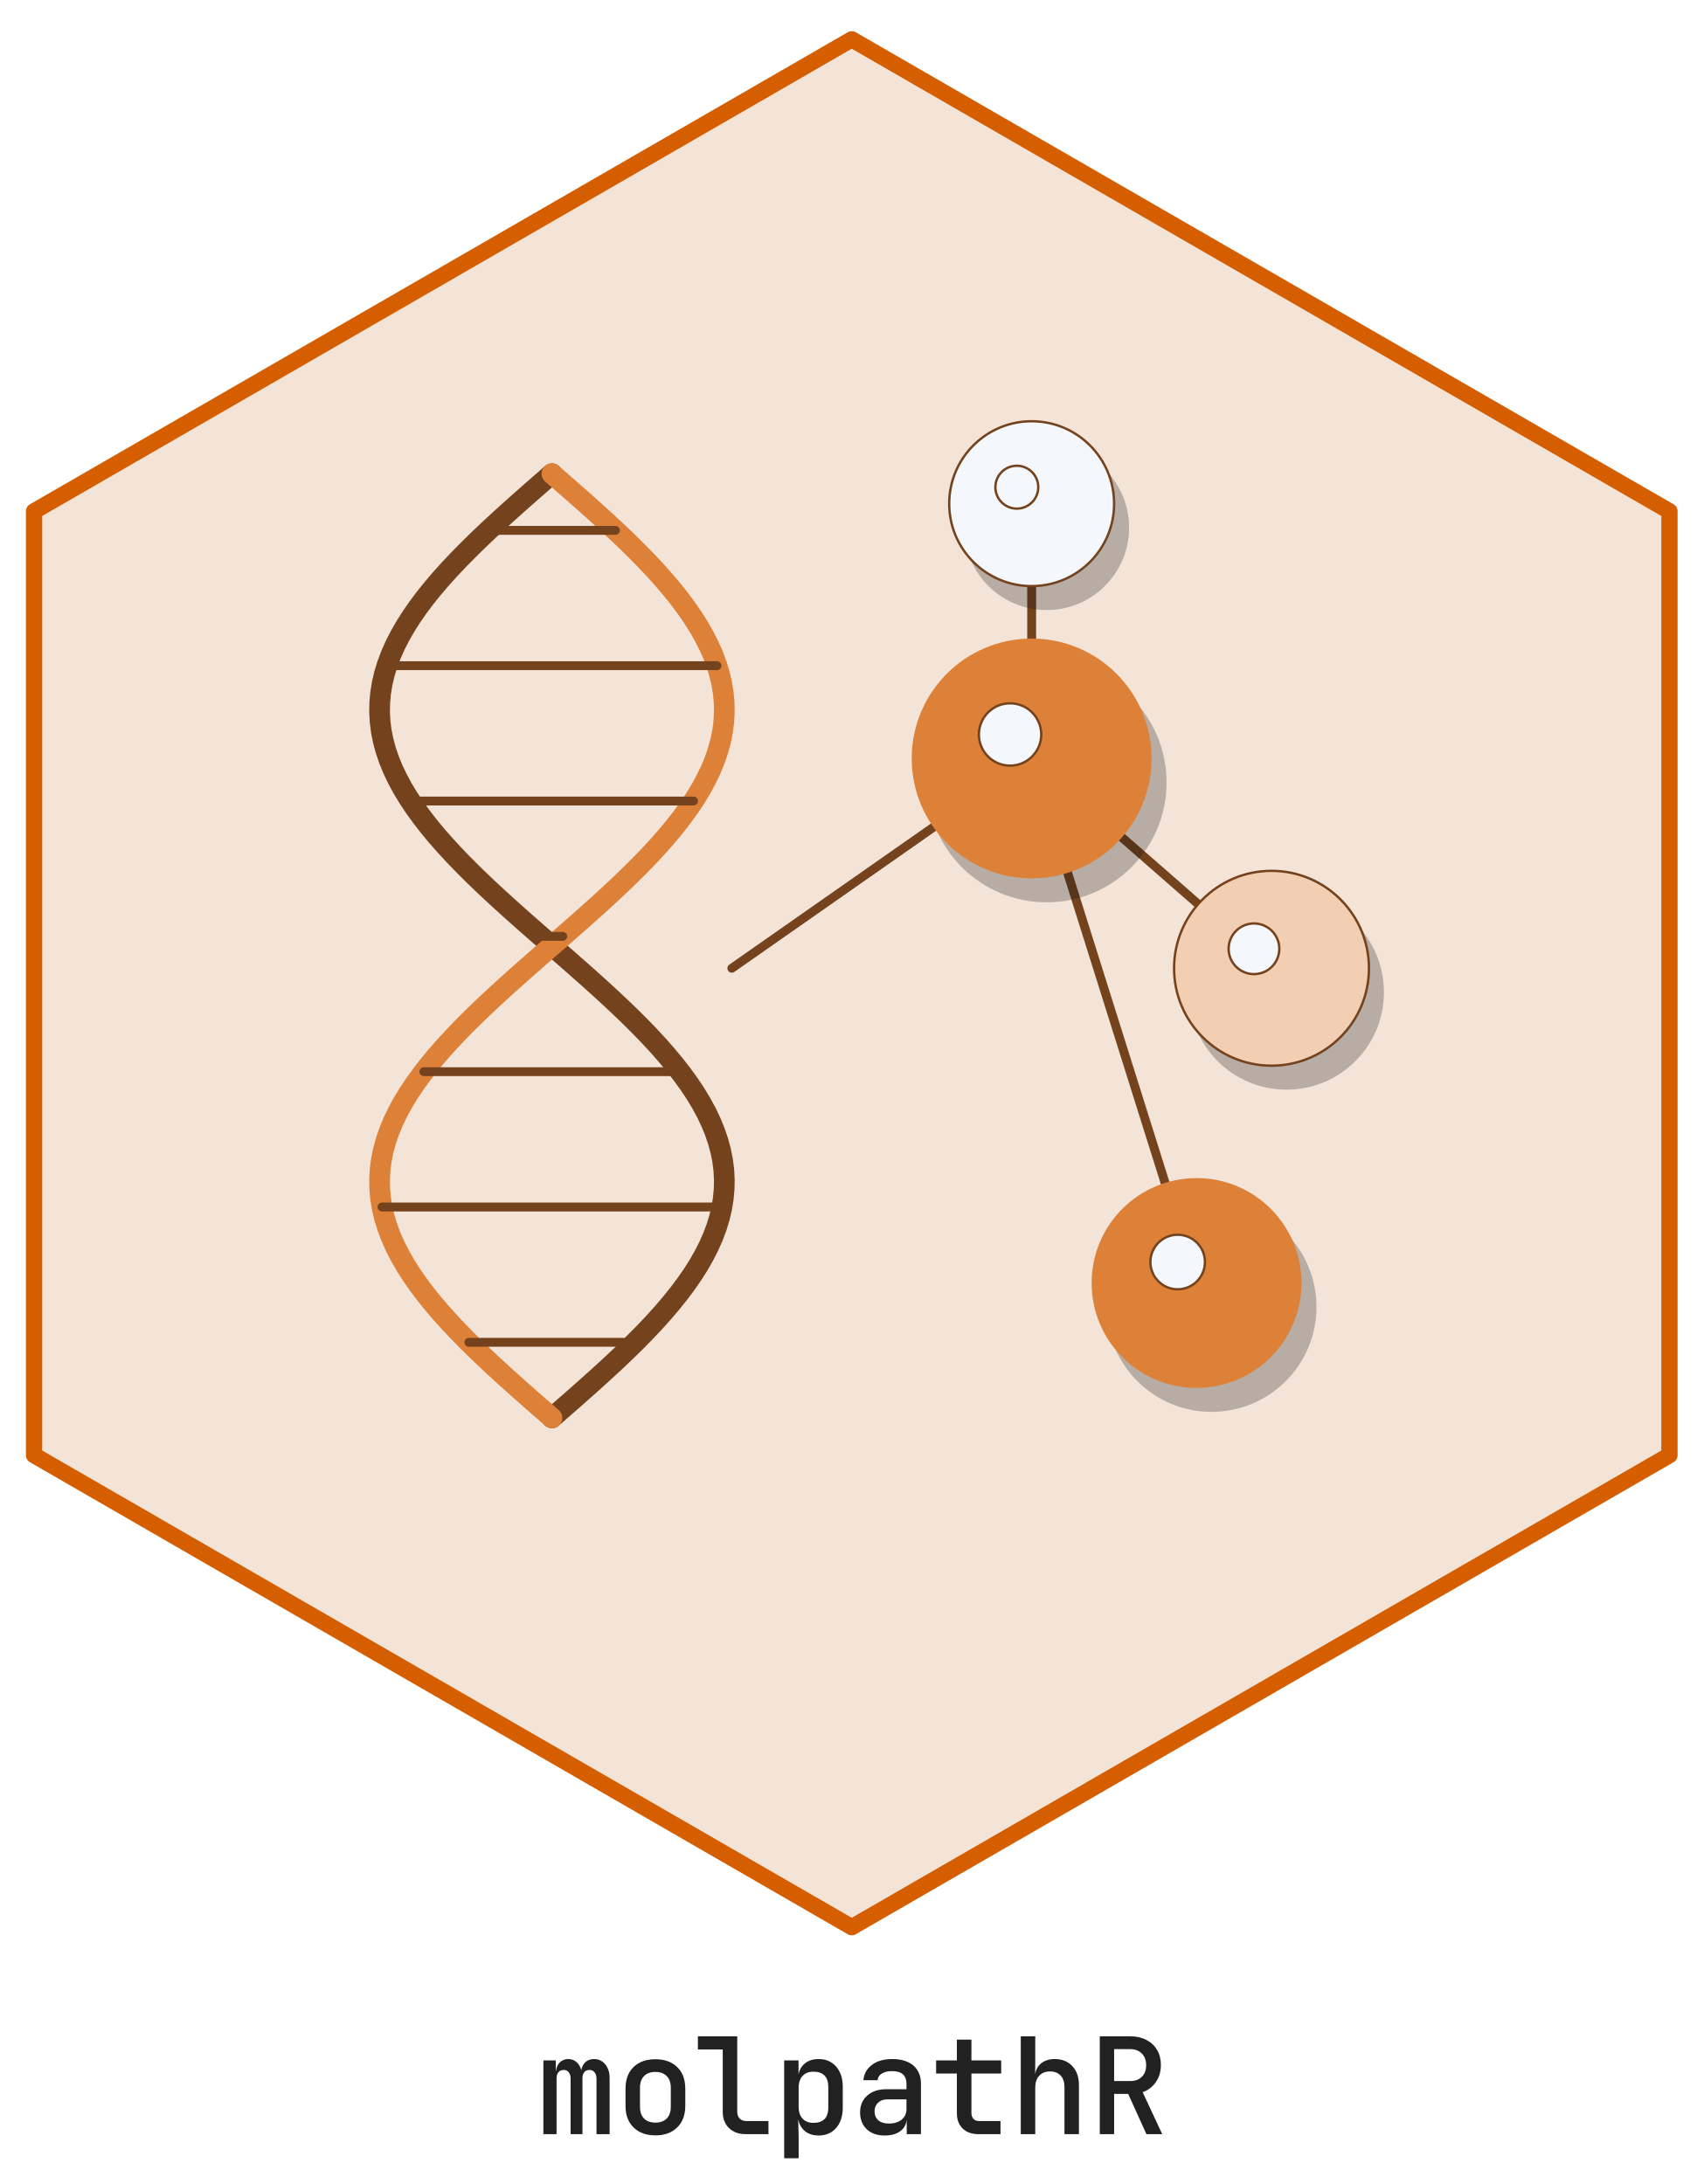
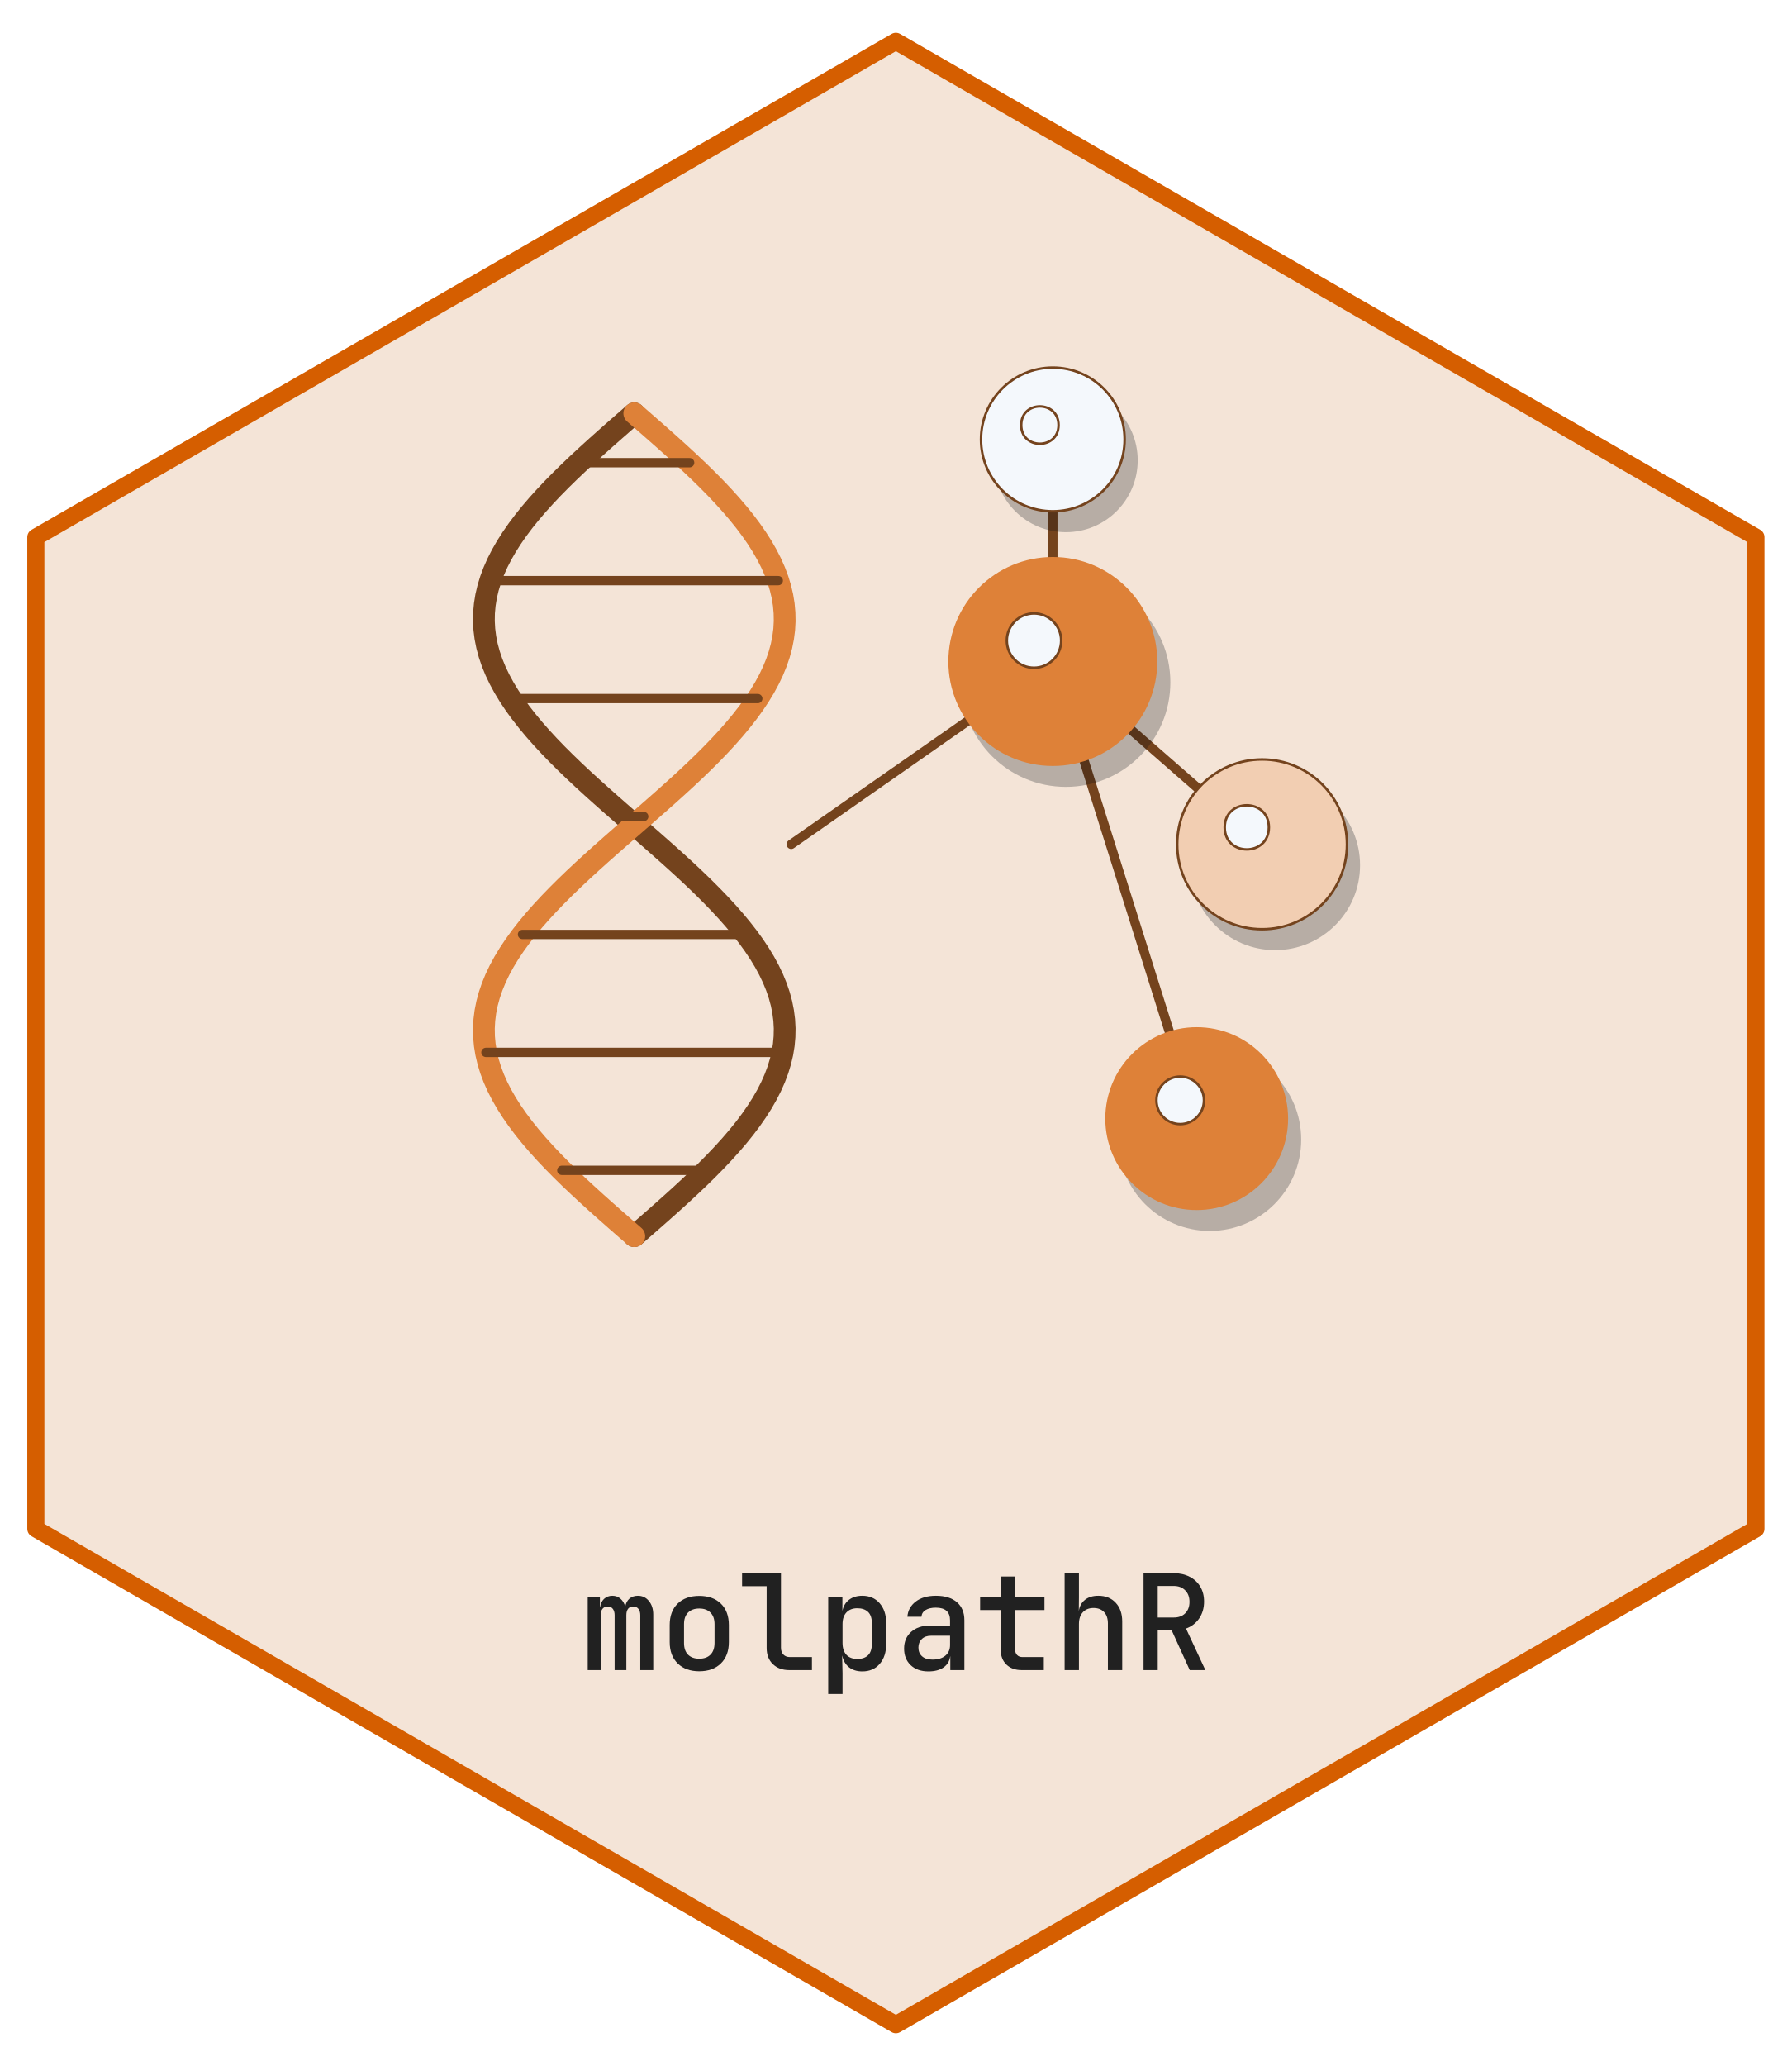
- <svg xmlns="http://www.w3.org/2000/svg" xmlns:xlink="http://www.w3.org/1999/xlink" width="432pt" height="554pt" viewBox="0 0 432 554">
+ <svg xmlns="http://www.w3.org/2000/svg" xmlns:xlink="http://www.w3.org/1999/xlink" width="432pt" height="498pt" viewBox="0 0 432 498">
  <defs>
    <g>
      <g id="glyph-0-0">
-         <path d="M 1.797 0 L 1.797 -18.703 L 4.938 -18.703 L 4.938 -16.078 L 5 -16.078 C 5.094 -16.961 5.422 -17.676 5.984 -18.219 C 6.547 -18.77 7.258 -19.047 8.125 -19.047 C 8.938 -19.047 9.629 -18.789 10.203 -18.281 C 10.785 -17.77 11.191 -17.082 11.422 -16.219 C 11.555 -17.082 11.906 -17.77 12.469 -18.281 C 13.039 -18.789 13.77 -19.047 14.656 -19.047 C 15.812 -19.047 16.754 -18.598 17.484 -17.703 C 18.223 -16.805 18.594 -15.656 18.594 -14.25 L 18.594 0 L 15.266 0 L 15.266 -14.078 C 15.266 -14.754 15.102 -15.289 14.781 -15.688 C 14.469 -16.082 14.031 -16.281 13.469 -16.281 C 12.895 -16.281 12.457 -16.086 12.156 -15.703 C 11.852 -15.316 11.703 -14.785 11.703 -14.109 L 11.703 0 L 8.703 0 L 8.703 -14.078 C 8.703 -14.754 8.547 -15.289 8.234 -15.688 C 7.93 -16.082 7.5 -16.281 6.938 -16.281 C 6.375 -16.281 5.93 -16.086 5.609 -15.703 C 5.297 -15.316 5.141 -14.785 5.141 -14.109 L 5.141 0 Z M 1.797 0 " />
+         <path d="M 1.703 0 L 1.703 -17.594 L 4.641 -17.594 L 4.641 -15.141 L 4.703 -15.141 C 4.785 -15.973 5.094 -16.645 5.625 -17.156 C 6.164 -17.664 6.836 -17.922 7.641 -17.922 C 8.41 -17.922 9.066 -17.68 9.609 -17.203 C 10.16 -16.723 10.539 -16.078 10.75 -15.266 C 10.875 -16.078 11.203 -16.723 11.734 -17.203 C 12.273 -17.68 12.961 -17.922 13.797 -17.922 C 14.879 -17.922 15.766 -17.5 16.453 -16.656 C 17.148 -15.812 17.5 -14.727 17.5 -13.406 L 17.5 0 L 14.375 0 L 14.375 -13.25 C 14.375 -13.883 14.223 -14.391 13.922 -14.766 C 13.617 -15.141 13.203 -15.328 12.672 -15.328 C 12.141 -15.328 11.727 -15.145 11.438 -14.781 C 11.156 -14.414 11.016 -13.914 11.016 -13.281 L 11.016 0 L 8.188 0 L 8.188 -13.25 C 8.188 -13.883 8.039 -14.391 7.75 -14.766 C 7.469 -15.141 7.062 -15.328 6.531 -15.328 C 6 -15.328 5.582 -15.145 5.281 -14.781 C 4.977 -14.414 4.828 -13.914 4.828 -13.281 L 4.828 0 Z M 1.703 0 " />
      </g>
      <g id="glyph-0-1">
-         <path d="M 10.203 0.312 C 7.891 0.312 6.047 -0.352 4.672 -1.688 C 3.305 -3.031 2.625 -4.859 2.625 -7.172 L 2.625 -11.531 C 2.625 -13.863 3.301 -15.691 4.656 -17.016 C 6.02 -18.336 7.867 -19 10.203 -19 C 12.535 -19 14.379 -18.336 15.734 -17.016 C 17.098 -15.691 17.781 -13.863 17.781 -11.531 L 17.781 -7.172 C 17.781 -4.859 17.094 -3.031 15.719 -1.688 C 14.352 -0.352 12.516 0.312 10.203 0.312 Z M 10.203 -2.922 C 11.422 -2.922 12.375 -3.266 13.062 -3.953 C 13.758 -4.648 14.109 -5.645 14.109 -6.938 L 14.109 -11.766 C 14.109 -13.055 13.758 -14.047 13.062 -14.734 C 12.375 -15.43 11.422 -15.781 10.203 -15.781 C 8.973 -15.781 8.016 -15.43 7.328 -14.734 C 6.641 -14.047 6.297 -13.055 6.297 -11.766 L 6.297 -6.938 C 6.297 -5.645 6.641 -4.648 7.328 -3.953 C 8.016 -3.266 8.973 -2.922 10.203 -2.922 Z M 10.203 -2.922 " />
+         <path d="M 9.594 0.281 C 7.426 0.281 5.695 -0.344 4.406 -1.594 C 3.113 -2.852 2.469 -4.57 2.469 -6.75 L 2.469 -10.844 C 2.469 -13.039 3.102 -14.766 4.375 -16.016 C 5.656 -17.266 7.395 -17.891 9.594 -17.891 C 11.789 -17.891 13.531 -17.266 14.812 -16.016 C 16.094 -14.766 16.734 -13.039 16.734 -10.844 L 16.734 -6.75 C 16.734 -4.57 16.086 -2.852 14.797 -1.594 C 13.504 -0.344 11.77 0.281 9.594 0.281 Z M 9.594 -2.75 C 10.75 -2.75 11.648 -3.07 12.297 -3.719 C 12.953 -4.375 13.281 -5.312 13.281 -6.531 L 13.281 -11.078 C 13.281 -12.285 12.953 -13.211 12.297 -13.859 C 11.648 -14.516 10.75 -14.844 9.594 -14.844 C 8.445 -14.844 7.547 -14.516 6.891 -13.859 C 6.242 -13.211 5.922 -12.285 5.922 -11.078 L 5.922 -6.531 C 5.922 -5.312 6.242 -4.375 6.891 -3.719 C 7.547 -3.07 8.445 -2.75 9.594 -2.75 Z M 9.594 -2.75 " />
      </g>
      <g id="glyph-0-2">
-         <path d="M 13.094 0 C 11.32 0 9.91 -0.516 8.859 -1.547 C 7.805 -2.578 7.281 -3.953 7.281 -5.672 L 7.281 -21.484 L 0.984 -21.484 L 0.984 -24.812 L 10.953 -24.812 L 10.953 -5.75 C 10.953 -5 11.156 -4.406 11.562 -3.969 C 11.969 -3.539 12.52 -3.328 13.219 -3.328 L 18.875 -3.328 L 18.875 0 Z M 13.094 0 " />
+         <path d="M 12.312 0 C 10.656 0 9.328 -0.484 8.328 -1.453 C 7.336 -2.422 6.844 -3.719 6.844 -5.344 L 6.844 -20.219 L 0.922 -20.219 L 0.922 -23.359 L 10.297 -23.359 L 10.297 -5.406 C 10.297 -4.707 10.488 -4.156 10.875 -3.75 C 11.258 -3.344 11.785 -3.141 12.453 -3.141 L 17.766 -3.141 L 17.766 0 Z M 12.312 0 " />
      </g>
      <g id="glyph-0-3">
-         <path d="M 2.859 6.125 L 2.859 -18.703 L 6.5 -18.703 L 6.5 -15.156 C 6.75 -16.383 7.316 -17.336 8.203 -18.016 C 9.098 -18.703 10.227 -19.047 11.594 -19.047 C 13.445 -19.047 14.93 -18.406 16.047 -17.125 C 17.16 -15.844 17.719 -14.133 17.719 -12 L 17.719 -6.734 C 17.719 -4.578 17.16 -2.859 16.047 -1.578 C 14.93 -0.297 13.445 0.344 11.594 0.344 C 10.227 0.344 9.094 -0.008 8.188 -0.719 C 7.281 -1.438 6.703 -2.422 6.453 -3.672 L 6.422 -3.672 L 6.531 0.781 L 6.531 6.125 Z M 10.297 -2.859 C 11.473 -2.859 12.391 -3.164 13.047 -3.781 C 13.711 -4.406 14.047 -5.41 14.047 -6.797 L 14.047 -11.938 C 14.047 -13.289 13.711 -14.281 13.047 -14.906 C 12.391 -15.531 11.473 -15.844 10.297 -15.844 C 9.117 -15.844 8.195 -15.484 7.531 -14.766 C 6.863 -14.055 6.531 -13.055 6.531 -11.766 L 6.531 -6.969 C 6.531 -5.656 6.863 -4.641 7.531 -3.922 C 8.195 -3.211 9.117 -2.859 10.297 -2.859 Z M 10.297 -2.859 " />
+         <path d="M 2.688 5.766 L 2.688 -17.594 L 6.109 -17.594 L 6.109 -14.266 C 6.348 -15.422 6.883 -16.316 7.719 -16.953 C 8.562 -17.598 9.625 -17.922 10.906 -17.922 C 12.656 -17.922 14.051 -17.316 15.094 -16.109 C 16.145 -14.898 16.672 -13.297 16.672 -11.297 L 16.672 -6.344 C 16.672 -4.312 16.145 -2.691 15.094 -1.484 C 14.051 -0.285 12.656 0.312 10.906 0.312 C 9.625 0.312 8.555 -0.02 7.703 -0.688 C 6.859 -1.363 6.316 -2.285 6.078 -3.453 L 6.047 -3.453 L 6.141 0.734 L 6.141 5.766 Z M 9.703 -2.688 C 10.805 -2.688 11.664 -2.977 12.281 -3.562 C 12.906 -4.156 13.219 -5.102 13.219 -6.406 L 13.219 -11.234 C 13.219 -12.516 12.906 -13.445 12.281 -14.031 C 11.664 -14.613 10.805 -14.906 9.703 -14.906 C 8.586 -14.906 7.711 -14.566 7.078 -13.891 C 6.453 -13.223 6.141 -12.285 6.141 -11.078 L 6.141 -6.562 C 6.141 -5.32 6.453 -4.363 7.078 -3.688 C 7.711 -3.02 8.586 -2.688 9.703 -2.688 Z M 9.703 -2.688 " />
      </g>
      <g id="glyph-0-4">
-         <path d="M 8.328 0.344 C 6.422 0.344 4.906 -0.191 3.781 -1.266 C 2.664 -2.348 2.109 -3.766 2.109 -5.516 C 2.109 -7.273 2.707 -8.691 3.906 -9.766 C 5.113 -10.848 6.711 -11.391 8.703 -11.391 L 13.875 -11.391 L 13.875 -12.75 C 13.875 -14.906 12.66 -15.984 10.234 -15.984 C 9.148 -15.984 8.273 -15.773 7.609 -15.359 C 6.953 -14.953 6.602 -14.391 6.562 -13.672 L 2.953 -13.672 C 3.066 -15.234 3.77 -16.52 5.062 -17.531 C 6.352 -18.539 8.086 -19.047 10.266 -19.047 C 12.578 -19.047 14.367 -18.492 15.641 -17.391 C 16.91 -16.285 17.547 -14.75 17.547 -12.781 L 17.547 0 L 13.938 0 L 13.938 -3.5 L 13.906 -3.5 C 13.75 -2.301 13.18 -1.359 12.203 -0.672 C 11.234 0.004 9.941 0.344 8.328 0.344 Z M 9.391 -2.688 C 10.766 -2.688 11.852 -3.02 12.656 -3.688 C 13.469 -4.352 13.875 -5.254 13.875 -6.391 L 13.875 -8.812 L 8.969 -8.812 C 8 -8.812 7.223 -8.523 6.641 -7.953 C 6.066 -7.391 5.781 -6.664 5.781 -5.781 C 5.781 -4.832 6.098 -4.078 6.734 -3.516 C 7.367 -2.961 8.254 -2.688 9.391 -2.688 Z M 9.391 -2.688 " />
+         <path d="M 7.844 0.312 C 6.051 0.312 4.625 -0.191 3.562 -1.203 C 2.508 -2.211 1.984 -3.539 1.984 -5.188 C 1.984 -6.852 2.547 -8.191 3.672 -9.203 C 4.805 -10.211 6.312 -10.719 8.188 -10.719 L 13.062 -10.719 L 13.062 -12 C 13.062 -14.031 11.914 -15.047 9.625 -15.047 C 8.602 -15.047 7.781 -14.852 7.156 -14.469 C 6.539 -14.082 6.211 -13.547 6.172 -12.859 L 2.781 -12.859 C 2.883 -14.336 3.547 -15.551 4.766 -16.5 C 5.984 -17.445 7.613 -17.922 9.656 -17.922 C 11.832 -17.922 13.52 -17.398 14.719 -16.359 C 15.914 -15.328 16.516 -13.883 16.516 -12.031 L 16.516 0 L 13.125 0 L 13.125 -3.297 L 13.094 -3.297 C 12.938 -2.16 12.398 -1.273 11.484 -0.641 C 10.566 -0.004 9.352 0.312 7.844 0.312 Z M 8.828 -2.531 C 10.129 -2.531 11.16 -2.844 11.922 -3.469 C 12.68 -4.102 13.062 -4.953 13.062 -6.016 L 13.062 -8.281 L 8.453 -8.281 C 7.535 -8.281 6.801 -8.016 6.25 -7.484 C 5.707 -6.953 5.438 -6.27 5.438 -5.438 C 5.438 -4.539 5.734 -3.832 6.328 -3.312 C 6.93 -2.789 7.766 -2.531 8.828 -2.531 Z M 8.828 -2.531 " />
      </g>
      <g id="glyph-0-5">
-         <path d="M 12.062 0 C 10.414 0 9.102 -0.473 8.125 -1.422 C 7.145 -2.379 6.656 -3.672 6.656 -5.297 L 6.656 -15.375 L 1.391 -15.375 L 1.391 -18.703 L 6.656 -18.703 L 6.656 -23.969 L 10.344 -23.969 L 10.344 -18.703 L 17.891 -18.703 L 17.891 -15.375 L 10.344 -15.375 L 10.344 -5.344 C 10.344 -4.75 10.508 -4.266 10.844 -3.891 C 11.188 -3.516 11.648 -3.328 12.234 -3.328 L 17.719 -3.328 L 17.719 0 Z M 12.062 0 " />
+         <path d="M 11.359 0 C 9.805 0 8.566 -0.445 7.641 -1.344 C 6.723 -2.238 6.266 -3.453 6.266 -4.984 L 6.266 -14.469 L 1.312 -14.469 L 1.312 -17.594 L 6.266 -17.594 L 6.266 -22.562 L 9.734 -22.562 L 9.734 -17.594 L 16.828 -17.594 L 16.828 -14.469 L 9.734 -14.469 L 9.734 -5.031 C 9.734 -4.469 9.891 -4.008 10.203 -3.656 C 10.523 -3.312 10.961 -3.141 11.516 -3.141 L 16.672 -3.141 L 16.672 0 Z M 11.359 0 " />
      </g>
      <g id="glyph-0-6">
-         <path d="M 2.859 0 L 2.859 -24.812 L 6.531 -24.812 L 6.531 -18.703 L 6.5 -15.125 C 6.676 -16.352 7.203 -17.312 8.078 -18 C 8.953 -18.695 10.086 -19.047 11.484 -19.047 C 13.348 -19.047 14.832 -18.445 15.938 -17.25 C 17.051 -16.062 17.609 -14.457 17.609 -12.438 L 17.609 0 L 13.938 0 L 13.938 -11.938 C 13.938 -13.207 13.609 -14.188 12.953 -14.875 C 12.297 -15.562 11.398 -15.906 10.266 -15.906 C 9.109 -15.906 8.195 -15.539 7.531 -14.812 C 6.863 -14.094 6.531 -13.086 6.531 -11.797 L 6.531 0 Z M 2.859 0 " />
+         <path d="M 2.688 0 L 2.688 -23.359 L 6.141 -23.359 L 6.141 -17.594 L 6.109 -14.234 C 6.285 -15.391 6.781 -16.289 7.594 -16.938 C 8.414 -17.594 9.488 -17.922 10.812 -17.922 C 12.562 -17.922 13.957 -17.359 15 -16.234 C 16.051 -15.117 16.578 -13.613 16.578 -11.719 L 16.578 0 L 13.125 0 L 13.125 -11.234 C 13.125 -12.43 12.812 -13.352 12.188 -14 C 11.57 -14.645 10.727 -14.969 9.656 -14.969 C 8.57 -14.969 7.711 -14.625 7.078 -13.938 C 6.453 -13.258 6.141 -12.316 6.141 -11.109 L 6.141 0 Z M 2.688 0 " />
      </g>
      <g id="glyph-0-7">
-         <path d="M 2.891 0 L 2.891 -24.812 L 10.641 -24.812 C 12.18 -24.812 13.535 -24.508 14.703 -23.906 C 15.867 -23.312 16.773 -22.469 17.422 -21.375 C 18.066 -20.289 18.391 -19.016 18.391 -17.547 C 18.391 -15.891 17.969 -14.445 17.125 -13.219 C 16.289 -12 15.172 -11.141 13.766 -10.641 L 18.734 0 L 14.719 0 L 10.094 -10.203 L 6.531 -10.203 L 6.531 0 Z M 6.531 -13.469 L 10.641 -13.469 C 11.867 -13.469 12.844 -13.828 13.562 -14.547 C 14.289 -15.273 14.656 -16.25 14.656 -17.469 C 14.656 -18.719 14.285 -19.711 13.547 -20.453 C 12.805 -21.191 11.836 -21.562 10.641 -21.562 L 6.531 -21.562 Z M 6.531 -13.469 " />
+         <path d="M 2.719 0 L 2.719 -23.359 L 10.016 -23.359 C 11.461 -23.359 12.734 -23.07 13.828 -22.5 C 14.93 -21.938 15.785 -21.145 16.391 -20.125 C 17.004 -19.102 17.312 -17.898 17.312 -16.516 C 17.312 -14.953 16.914 -13.594 16.125 -12.438 C 15.332 -11.289 14.273 -10.484 12.953 -10.016 L 17.625 0 L 13.859 0 L 9.5 -9.594 L 6.141 -9.594 L 6.141 0 Z M 6.141 -12.672 L 10.016 -12.672 C 11.172 -12.672 12.086 -13.008 12.766 -13.688 C 13.453 -14.375 13.797 -15.297 13.797 -16.453 C 13.797 -17.617 13.445 -18.547 12.75 -19.234 C 12.062 -19.93 11.148 -20.281 10.016 -20.281 L 6.141 -20.281 Z M 6.141 -12.672 " />
      </g>
    </g>
  </defs>
-   <path fill-rule="nonzero" fill="rgb(95.686%, 89.412%, 84.314%)" fill-opacity="1" stroke-width="4.125" stroke-linecap="round" stroke-linejoin="round" stroke="rgb(83.529%, 36.863%, 0%)" stroke-opacity="1" stroke-miterlimit="10" d="M 216 9.977 L 423.359 129.695 L 423.359 369.133 L 216 488.855 L 8.641 369.133 L 8.641 129.695 Z M 216 9.977 " />
-   <path fill="none" stroke-width="5.25" stroke-linecap="round" stroke-linejoin="round" stroke="rgb(45.49%, 26.275%, 11.373%)" stroke-opacity="1" stroke-miterlimit="10" d="M 139.969 359.66 L 142.742 357.242 L 145.504 354.824 L 148.242 352.402 L 150.949 349.984 L 153.609 347.566 L 156.215 345.148 L 158.758 342.727 L 161.223 340.309 L 163.605 337.891 L 165.891 335.469 L 168.07 333.051 L 170.137 330.633 L 172.082 328.211 L 173.898 325.793 L 175.578 323.375 L 177.117 320.953 L 178.504 318.535 L 179.734 316.117 L 180.809 313.695 L 181.715 311.277 L 182.453 308.859 L 183.023 306.438 L 183.418 304.02 L 183.637 301.602 L 183.68 299.184 L 183.551 296.762 L 183.242 294.344 L 182.758 291.926 L 182.105 289.504 L 181.281 287.086 L 180.293 284.668 L 179.141 282.246 L 177.828 279.828 L 176.367 277.41 L 174.758 274.988 L 173.008 272.57 L 171.125 270.152 L 169.117 267.73 L 166.992 265.312 L 164.758 262.895 L 162.426 260.473 L 160 258.055 L 157.496 255.637 L 154.922 253.219 L 152.285 250.797 L 149.602 248.379 L 146.875 245.961 L 144.125 243.539 L 141.355 241.121 L 138.582 238.703 L 135.812 236.281 L 133.059 233.863 L 130.336 231.445 L 127.652 229.023 L 125.016 226.605 L 122.441 224.188 L 119.934 221.766 L 117.512 219.348 L 115.176 216.93 L 112.941 214.508 L 110.816 212.09 L 108.809 209.672 L 106.93 207.254 L 105.18 204.832 L 103.57 202.414 L 102.105 199.996 L 100.797 197.574 L 99.645 195.156 L 98.652 192.738 L 97.832 190.316 L 97.176 187.898 L 96.695 185.48 L 96.387 183.059 L 96.254 180.641 L 96.301 178.223 L 96.52 175.801 L 96.914 173.383 L 97.48 170.965 L 98.223 168.543 L 99.129 166.125 L 100.199 163.707 L 101.434 161.289 L 102.82 158.867 L 104.355 156.449 L 106.035 154.031 L 107.852 151.609 L 109.801 149.191 L 111.867 146.773 L 114.047 144.352 L 116.332 141.934 L 118.711 139.516 L 121.18 137.094 L 123.719 134.676 L 126.328 132.258 L 128.988 129.836 L 131.695 127.418 L 134.434 125 L 137.195 122.582 L 139.969 120.16 " />
-   <path fill="none" stroke-width="5.25" stroke-linecap="round" stroke-linejoin="round" stroke="rgb(87.059%, 50.588%, 21.961%)" stroke-opacity="1" stroke-miterlimit="10" d="M 139.969 359.66 L 137.195 357.242 L 134.434 354.824 L 131.695 352.402 L 128.988 349.984 L 126.328 347.566 L 123.719 345.148 L 121.18 342.727 L 118.711 340.309 L 116.332 337.891 L 114.047 335.469 L 111.867 333.051 L 109.801 330.633 L 107.852 328.211 L 106.035 325.793 L 104.355 323.375 L 102.82 320.953 L 101.434 318.535 L 100.199 316.117 L 99.129 313.695 L 98.223 311.277 L 97.48 308.859 L 96.914 306.438 L 96.52 304.02 L 96.301 301.602 L 96.254 299.184 L 96.387 296.762 L 96.695 294.344 L 97.176 291.926 L 97.832 289.504 L 98.652 287.086 L 99.645 284.668 L 100.797 282.246 L 102.105 279.828 L 103.57 277.41 L 105.18 274.988 L 106.93 272.57 L 108.809 270.152 L 110.816 267.73 L 112.941 265.312 L 115.176 262.895 L 117.512 260.473 L 119.934 258.055 L 122.441 255.637 L 125.016 253.219 L 127.652 250.797 L 130.336 248.379 L 133.059 245.961 L 135.812 243.539 L 138.582 241.121 L 141.355 238.703 L 144.125 236.281 L 146.875 233.863 L 149.602 231.445 L 152.285 229.023 L 154.922 226.605 L 157.496 224.188 L 160 221.766 L 162.426 219.348 L 164.758 216.93 L 166.992 214.508 L 169.117 212.09 L 171.125 209.672 L 173.008 207.254 L 174.758 204.832 L 176.367 202.414 L 177.828 199.996 L 179.141 197.574 L 180.293 195.156 L 181.281 192.738 L 182.105 190.316 L 182.758 187.898 L 183.242 185.48 L 183.551 183.059 L 183.68 180.641 L 183.637 178.223 L 183.418 175.801 L 183.023 173.383 L 182.453 170.965 L 181.715 168.543 L 180.809 166.125 L 179.734 163.707 L 178.504 161.289 L 177.117 158.867 L 175.578 156.449 L 173.898 154.031 L 172.082 151.609 L 170.137 149.191 L 168.07 146.773 L 165.891 144.352 L 163.605 141.934 L 161.223 139.516 L 158.758 137.094 L 156.215 134.676 L 153.609 132.258 L 150.949 129.836 L 148.242 127.418 L 145.504 125 L 142.742 122.582 L 139.969 120.16 " />
-   <path fill="none" stroke-width="2.25" stroke-linecap="round" stroke-linejoin="round" stroke="rgb(45.49%, 26.275%, 11.373%)" stroke-opacity="1" stroke-miterlimit="10" d="M 118.906 340.5 L 161.031 340.5 " />
-   <path fill="none" stroke-width="2.25" stroke-linecap="round" stroke-linejoin="round" stroke="rgb(45.49%, 26.275%, 11.373%)" stroke-opacity="1" stroke-miterlimit="10" d="M 96.863 306.172 L 183.074 306.172 " />
-   <path fill="none" stroke-width="2.25" stroke-linecap="round" stroke-linejoin="round" stroke="rgb(45.49%, 26.275%, 11.373%)" stroke-opacity="1" stroke-miterlimit="10" d="M 107.48 271.844 L 172.457 271.844 " />
-   <path fill="none" stroke-width="2.25" stroke-linecap="round" stroke-linejoin="round" stroke="rgb(45.49%, 26.275%, 11.373%)" stroke-opacity="1" stroke-miterlimit="10" d="M 142.715 237.516 L 137.223 237.516 " />
-   <path fill="none" stroke-width="2.25" stroke-linecap="round" stroke-linejoin="round" stroke="rgb(45.49%, 26.275%, 11.373%)" stroke-opacity="1" stroke-miterlimit="10" d="M 175.867 203.188 L 104.07 203.188 " />
-   <path fill="none" stroke-width="2.25" stroke-linecap="round" stroke-linejoin="round" stroke="rgb(45.49%, 26.275%, 11.373%)" stroke-opacity="1" stroke-miterlimit="10" d="M 181.82 168.859 L 98.117 168.859 " />
-   <path fill="none" stroke-width="2.25" stroke-linecap="round" stroke-linejoin="round" stroke="rgb(45.49%, 26.275%, 11.373%)" stroke-opacity="1" stroke-miterlimit="10" d="M 156.062 134.531 L 123.875 134.531 " />
-   <path fill="none" stroke-width="2.25" stroke-linecap="round" stroke-linejoin="round" stroke="rgb(45.49%, 26.275%, 11.373%)" stroke-opacity="1" stroke-miterlimit="10" d="M 185.586 245.613 L 261.621 192.391 L 322.445 245.613 " />
-   <path fill="none" stroke-width="2.25" stroke-linecap="round" stroke-linejoin="round" stroke="rgb(45.49%, 26.275%, 11.373%)" stroke-opacity="1" stroke-miterlimit="10" d="M 261.621 192.391 L 261.621 127.766 " />
-   <path fill="none" stroke-width="2.25" stroke-linecap="round" stroke-linejoin="round" stroke="rgb(45.49%, 26.275%, 11.373%)" stroke-opacity="1" stroke-miterlimit="10" d="M 261.621 192.391 L 303.438 325.449 " />
-   <path fill-rule="nonzero" fill="rgb(1.176%, 3.922%, 7.059%)" fill-opacity="0.251" d="M 295.832 198.473 C 295.832 215.27 282.219 228.887 265.422 228.887 C 248.625 228.887 235.008 215.27 235.008 198.473 C 235.008 181.676 248.625 168.062 265.422 168.062 C 282.219 168.062 295.832 181.676 295.832 198.473 " />
-   <path fill-rule="nonzero" fill="rgb(87.059%, 50.588%, 21.961%)" fill-opacity="1" d="M 292.031 192.391 C 292.031 209.188 278.414 222.805 261.621 222.805 C 244.824 222.805 231.207 209.188 231.207 192.391 C 231.207 175.594 244.824 161.98 261.621 161.98 C 278.414 161.98 292.031 175.594 292.031 192.391 " />
-   <path fill-rule="nonzero" fill="rgb(95.686%, 97.255%, 98.824%)" fill-opacity="1" stroke-width="0.6" stroke-linecap="round" stroke-linejoin="round" stroke="rgb(45.49%, 26.275%, 11.373%)" stroke-opacity="1" stroke-miterlimit="10" d="M 264.051 186.309 C 264.051 190.676 260.512 194.215 256.145 194.215 C 251.777 194.215 248.238 190.676 248.238 186.309 C 248.238 181.941 251.777 178.402 256.145 178.402 C 260.512 178.402 264.051 181.941 264.051 186.309 " />
-   <path fill-rule="nonzero" fill="rgb(1.176%, 3.922%, 7.059%)" fill-opacity="0.251" d="M 350.957 251.695 C 350.957 265.344 339.895 276.406 326.246 276.406 C 312.598 276.406 301.535 265.344 301.535 251.695 C 301.535 238.051 312.598 226.984 326.246 226.984 C 339.895 226.984 350.957 238.051 350.957 251.695 " />
-   <path fill-rule="nonzero" fill="rgb(94.902%, 80.784%, 69.804%)" fill-opacity="1" stroke-width="0.6" stroke-linecap="round" stroke-linejoin="round" stroke="rgb(45.49%, 26.275%, 11.373%)" stroke-opacity="1" stroke-miterlimit="10" d="M 347.156 245.613 C 347.156 259.262 336.094 270.324 322.445 270.324 C 308.797 270.324 297.734 259.262 297.734 245.613 C 297.734 231.965 308.797 220.902 322.445 220.902 C 336.094 220.902 347.156 231.965 347.156 245.613 " />
-   <path fill-rule="nonzero" fill="rgb(95.686%, 97.255%, 98.824%)" fill-opacity="1" stroke-width="0.6" stroke-linecap="round" stroke-linejoin="round" stroke="rgb(45.49%, 26.275%, 11.373%)" stroke-opacity="1" stroke-miterlimit="10" d="M 324.422 240.672 C 324.422 244.219 321.547 247.098 317.996 247.098 C 314.449 247.098 311.57 244.219 311.57 240.672 C 311.57 237.125 314.449 234.246 317.996 234.246 C 321.547 234.246 324.422 237.125 324.422 240.672 " />
-   <path fill-rule="nonzero" fill="rgb(1.176%, 3.922%, 7.059%)" fill-opacity="0.251" d="M 286.328 133.848 C 286.328 145.395 276.969 154.754 265.422 154.754 C 253.875 154.754 244.512 145.395 244.512 133.848 C 244.512 122.301 253.875 112.938 265.422 112.938 C 276.969 112.938 286.328 122.301 286.328 133.848 " />
-   <path fill-rule="nonzero" fill="rgb(95.686%, 97.255%, 98.824%)" fill-opacity="1" stroke-width="0.6" stroke-linecap="round" stroke-linejoin="round" stroke="rgb(45.49%, 26.275%, 11.373%)" stroke-opacity="1" stroke-miterlimit="10" d="M 282.527 127.766 C 282.527 139.312 273.168 148.672 261.621 148.672 C 250.07 148.672 240.711 139.312 240.711 127.766 C 240.711 116.215 250.07 106.855 261.621 106.855 C 273.168 106.855 282.527 116.215 282.527 127.766 " />
-   <path fill-rule="nonzero" fill="rgb(95.686%, 97.255%, 98.824%)" fill-opacity="1" stroke-width="0.6" stroke-linecap="round" stroke-linejoin="round" stroke="rgb(45.49%, 26.275%, 11.373%)" stroke-opacity="1" stroke-miterlimit="10" d="M 263.293 123.582 C 263.293 126.586 260.859 129.02 257.855 129.02 C 254.852 129.02 252.418 126.586 252.418 123.582 C 252.418 120.578 254.852 118.145 257.855 118.145 C 260.859 118.145 263.293 120.578 263.293 123.582 " />
-   <path fill-rule="nonzero" fill="rgb(1.176%, 3.922%, 7.059%)" fill-opacity="0.251" d="M 333.848 331.531 C 333.848 346.227 321.934 358.141 307.238 358.141 C 292.543 358.141 280.629 346.227 280.629 331.531 C 280.629 316.832 292.543 304.918 307.238 304.918 C 321.934 304.918 333.848 316.832 333.848 331.531 " />
-   <path fill-rule="nonzero" fill="rgb(87.059%, 50.588%, 21.961%)" fill-opacity="1" d="M 330.047 325.449 C 330.047 340.145 318.133 352.059 303.438 352.059 C 288.738 352.059 276.824 340.145 276.824 325.449 C 276.824 310.75 288.738 298.836 303.438 298.836 C 318.133 298.836 330.047 310.75 330.047 325.449 " />
-   <path fill-rule="nonzero" fill="rgb(95.686%, 97.255%, 98.824%)" fill-opacity="1" stroke-width="0.6" stroke-linecap="round" stroke-linejoin="round" stroke="rgb(45.49%, 26.275%, 11.373%)" stroke-opacity="1" stroke-miterlimit="10" d="M 305.566 320.125 C 305.566 323.945 302.469 327.043 298.648 327.043 C 294.824 327.043 291.727 323.945 291.727 320.125 C 291.727 316.305 294.824 313.207 298.648 313.207 C 302.469 313.207 305.566 316.305 305.566 320.125 " />
+   <path fill-rule="nonzero" fill="rgb(95.686%, 89.412%, 84.314%)" fill-opacity="1" stroke-width="4.125" stroke-linecap="round" stroke-linejoin="round" stroke="rgb(83.529%, 36.863%, 0%)" stroke-opacity="1" stroke-miterlimit="10" d="M 216 9.961 L 423.359 129.48 L 423.359 368.52 L 216 488.039 L 8.641 368.52 L 8.641 129.48 Z M 216 9.961 " />
+   <path fill="none" stroke-width="5.25" stroke-linecap="round" stroke-linejoin="round" stroke="rgb(45.49%, 26.275%, 11.373%)" stroke-opacity="1" stroke-miterlimit="10" d="M 152.93 297.973 L 155.227 295.969 L 157.52 293.965 L 159.793 291.961 L 162.035 289.957 L 164.246 287.953 L 166.406 285.949 L 168.516 283.949 L 170.562 281.945 L 172.535 279.941 L 174.43 277.938 L 176.238 275.934 L 177.953 273.93 L 179.57 271.926 L 181.074 269.922 L 182.469 267.918 L 183.746 265.918 L 184.895 263.914 L 185.918 261.91 L 186.805 259.906 L 187.559 257.902 L 188.172 255.898 L 188.645 253.895 L 188.973 251.891 L 189.152 249.887 L 189.191 247.883 L 189.082 245.883 L 188.824 243.879 L 188.426 241.875 L 187.883 239.871 L 187.199 237.867 L 186.379 235.863 L 185.422 233.859 L 184.336 231.855 L 183.121 229.852 L 181.789 227.852 L 180.336 225.848 L 178.773 223.844 L 177.109 221.84 L 175.348 219.836 L 173.492 217.832 L 171.559 215.828 L 169.547 213.824 L 167.469 211.82 L 165.332 209.816 L 163.145 207.816 L 160.918 205.812 L 158.656 203.809 L 156.375 201.805 L 154.078 199.801 L 151.777 197.797 L 149.48 195.793 L 147.199 193.789 L 144.938 191.785 L 142.711 189.785 L 140.523 187.781 L 138.387 185.777 L 136.309 183.773 L 134.297 181.77 L 132.363 179.766 L 130.508 177.762 L 128.746 175.758 L 127.082 173.754 L 125.52 171.75 L 124.07 169.75 L 122.734 167.746 L 121.52 165.742 L 120.434 163.738 L 119.477 161.734 L 118.656 159.73 L 117.973 157.727 L 117.43 155.723 L 117.031 153.719 L 116.777 151.719 L 116.668 149.715 L 116.703 147.711 L 116.887 145.707 L 117.211 143.703 L 117.684 141.699 L 118.297 139.695 L 119.051 137.691 L 119.938 135.688 L 120.961 133.688 L 122.113 131.684 L 123.387 129.68 L 124.781 127.676 L 126.285 125.672 L 127.902 123.668 L 129.617 121.664 L 131.426 119.66 L 133.32 117.656 L 135.297 115.652 L 137.34 113.652 L 139.449 111.648 L 141.613 109.645 L 143.82 107.641 L 146.066 105.637 L 148.336 103.633 L 150.629 101.629 L 152.93 99.625 " />
+   <path fill="none" stroke-width="5.25" stroke-linecap="round" stroke-linejoin="round" stroke="rgb(87.059%, 50.588%, 21.961%)" stroke-opacity="1" stroke-miterlimit="10" d="M 152.93 297.973 L 150.629 295.969 L 148.336 293.965 L 146.066 291.961 L 143.82 289.957 L 141.613 287.953 L 139.449 285.949 L 137.34 283.949 L 135.297 281.945 L 133.32 279.941 L 131.426 277.938 L 129.617 275.934 L 127.902 273.93 L 126.285 271.926 L 124.781 269.922 L 123.387 267.918 L 122.113 265.918 L 120.961 263.914 L 119.938 261.91 L 119.051 259.906 L 118.297 257.902 L 117.684 255.898 L 117.211 253.895 L 116.887 251.891 L 116.703 249.887 L 116.668 247.883 L 116.777 245.883 L 117.031 243.879 L 117.43 241.875 L 117.973 239.871 L 118.656 237.867 L 119.477 235.863 L 120.434 233.859 L 121.52 231.855 L 122.734 229.852 L 124.07 227.852 L 125.52 225.848 L 127.082 223.844 L 128.746 221.84 L 130.508 219.836 L 132.363 217.832 L 134.297 215.828 L 136.309 213.824 L 138.387 211.82 L 140.523 209.816 L 142.711 207.816 L 144.938 205.812 L 147.199 203.809 L 149.48 201.805 L 151.777 199.801 L 154.078 197.797 L 156.375 195.793 L 158.656 193.789 L 160.918 191.785 L 163.145 189.785 L 165.332 187.781 L 167.469 185.777 L 169.547 183.773 L 171.559 181.77 L 173.492 179.766 L 175.348 177.762 L 177.109 175.758 L 178.773 173.754 L 180.336 171.75 L 181.789 169.75 L 183.121 167.746 L 184.336 165.742 L 185.422 163.738 L 186.379 161.734 L 187.199 159.73 L 187.883 157.727 L 188.426 155.723 L 188.824 153.719 L 189.082 151.719 L 189.191 149.715 L 189.152 147.711 L 188.973 145.707 L 188.645 143.703 L 188.172 141.699 L 187.559 139.695 L 186.805 137.691 L 185.918 135.688 L 184.895 133.688 L 183.746 131.684 L 182.469 129.68 L 181.074 127.676 L 179.57 125.672 L 177.953 123.668 L 176.238 121.664 L 174.43 119.66 L 172.535 117.656 L 170.562 115.652 L 168.516 113.652 L 166.406 111.648 L 164.246 109.645 L 162.035 107.641 L 159.793 105.637 L 157.52 103.633 L 155.227 101.629 L 152.93 99.625 " />
+   <path fill="none" stroke-width="2.25" stroke-linecap="round" stroke-linejoin="round" stroke="rgb(45.49%, 26.275%, 11.373%)" stroke-opacity="1" stroke-miterlimit="10" d="M 135.457 282.105 L 170.398 282.105 " />
+   <path fill="none" stroke-width="2.25" stroke-linecap="round" stroke-linejoin="round" stroke="rgb(45.49%, 26.275%, 11.373%)" stroke-opacity="1" stroke-miterlimit="10" d="M 117.168 253.676 L 188.688 253.676 " />
+   <path fill="none" stroke-width="2.25" stroke-linecap="round" stroke-linejoin="round" stroke="rgb(45.49%, 26.275%, 11.373%)" stroke-opacity="1" stroke-miterlimit="10" d="M 125.977 225.246 L 179.879 225.246 " />
+   <path fill="none" stroke-width="2.25" stroke-linecap="round" stroke-linejoin="round" stroke="rgb(45.49%, 26.275%, 11.373%)" stroke-opacity="1" stroke-miterlimit="10" d="M 155.207 196.816 L 150.652 196.816 " />
+   <path fill="none" stroke-width="2.25" stroke-linecap="round" stroke-linejoin="round" stroke="rgb(45.49%, 26.275%, 11.373%)" stroke-opacity="1" stroke-miterlimit="10" d="M 182.707 168.387 L 123.148 168.387 " />
+   <path fill="none" stroke-width="2.25" stroke-linecap="round" stroke-linejoin="round" stroke="rgb(45.49%, 26.275%, 11.373%)" stroke-opacity="1" stroke-miterlimit="10" d="M 187.648 139.957 L 118.211 139.957 " />
+   <path fill="none" stroke-width="2.25" stroke-linecap="round" stroke-linejoin="round" stroke="rgb(45.49%, 26.275%, 11.373%)" stroke-opacity="1" stroke-miterlimit="10" d="M 166.277 111.527 L 139.578 111.527 " />
+   <path fill="none" stroke-width="2.25" stroke-linecap="round" stroke-linejoin="round" stroke="rgb(45.49%, 26.275%, 11.373%)" stroke-opacity="1" stroke-miterlimit="10" d="M 190.77 203.523 L 253.844 159.445 L 304.301 203.523 " />
+   <path fill="none" stroke-width="2.25" stroke-linecap="round" stroke-linejoin="round" stroke="rgb(45.49%, 26.275%, 11.373%)" stroke-opacity="1" stroke-miterlimit="10" d="M 253.844 159.445 L 253.844 105.922 " />
+   <path fill="none" stroke-width="2.25" stroke-linecap="round" stroke-linejoin="round" stroke="rgb(45.49%, 26.275%, 11.373%)" stroke-opacity="1" stroke-miterlimit="10" d="M 253.844 159.445 L 288.531 269.637 " />
+   <path fill-rule="nonzero" fill="rgb(1.176%, 3.922%, 7.059%)" fill-opacity="0.251" d="M 282.184 164.48 C 282.184 178.391 270.906 189.668 256.996 189.668 C 243.086 189.668 231.809 178.391 231.809 164.48 C 231.809 150.57 243.086 139.297 256.996 139.297 C 270.906 139.297 282.184 150.57 282.184 164.48 " />
+   <path fill-rule="nonzero" fill="rgb(87.059%, 50.588%, 21.961%)" fill-opacity="1" d="M 279.031 159.445 C 279.031 173.355 267.754 184.633 253.844 184.633 C 239.934 184.633 228.656 173.355 228.656 159.445 C 228.656 145.535 239.934 134.258 253.844 134.258 C 267.754 134.258 279.031 145.535 279.031 159.445 " />
+   <path fill-rule="nonzero" fill="rgb(95.686%, 97.255%, 98.824%)" fill-opacity="1" stroke-width="0.6" stroke-linecap="round" stroke-linejoin="round" stroke="rgb(45.49%, 26.275%, 11.373%)" stroke-opacity="1" stroke-miterlimit="10" d="M 255.852 154.406 C 255.852 158.023 252.918 160.957 249.301 160.957 C 245.684 160.957 242.754 158.023 242.754 154.406 C 242.754 150.789 245.684 147.859 249.301 147.859 C 252.918 147.859 255.852 150.789 255.852 154.406 " />
+   <path fill-rule="nonzero" fill="rgb(1.176%, 3.922%, 7.059%)" fill-opacity="0.251" d="M 327.918 208.559 C 327.918 219.859 318.758 229.023 307.453 229.023 C 296.152 229.023 286.988 219.859 286.988 208.559 C 286.988 197.258 296.152 188.094 307.453 188.094 C 318.758 188.094 327.918 197.258 327.918 208.559 " />
+   <path fill-rule="nonzero" fill="rgb(94.902%, 80.784%, 69.804%)" fill-opacity="1" stroke-width="0.6" stroke-linecap="round" stroke-linejoin="round" stroke="rgb(45.49%, 26.275%, 11.373%)" stroke-opacity="1" stroke-miterlimit="10" d="M 324.766 203.523 C 324.766 214.824 315.602 223.984 304.301 223.984 C 293 223.984 283.836 214.824 283.836 203.523 C 283.836 192.219 293 183.059 304.301 183.059 C 315.602 183.059 324.766 192.219 324.766 203.523 " />
+   <path fill-rule="nonzero" fill="rgb(95.686%, 97.255%, 98.824%)" fill-opacity="1" stroke-width="0.6" stroke-linecap="round" stroke-linejoin="round" stroke="rgb(45.49%, 26.275%, 11.373%)" stroke-opacity="1" stroke-miterlimit="10" d="M 305.934 199.43 C 305.934 206.523 295.289 206.523 295.289 199.43 C 295.289 192.336 305.934 192.336 305.934 199.43 " />
+   <path fill-rule="nonzero" fill="rgb(1.176%, 3.922%, 7.059%)" fill-opacity="0.251" d="M 274.312 110.961 C 274.312 120.523 266.559 128.277 256.996 128.277 C 247.434 128.277 239.68 120.523 239.68 110.961 C 239.68 101.398 247.434 93.645 256.996 93.645 C 266.559 93.645 274.312 101.398 274.312 110.961 " />
+   <path fill-rule="nonzero" fill="rgb(95.686%, 97.255%, 98.824%)" fill-opacity="1" stroke-width="0.6" stroke-linecap="round" stroke-linejoin="round" stroke="rgb(45.49%, 26.275%, 11.373%)" stroke-opacity="1" stroke-miterlimit="10" d="M 271.16 105.922 C 271.16 115.484 263.406 123.238 253.844 123.238 C 244.281 123.238 236.527 115.484 236.527 105.922 C 236.527 96.359 244.281 88.605 253.844 88.605 C 263.406 88.605 271.16 96.359 271.16 105.922 " />
+   <path fill-rule="nonzero" fill="rgb(95.686%, 97.255%, 98.824%)" fill-opacity="1" stroke-width="0.6" stroke-linecap="round" stroke-linejoin="round" stroke="rgb(45.49%, 26.275%, 11.373%)" stroke-opacity="1" stroke-miterlimit="10" d="M 255.223 102.461 C 255.223 108.461 246.219 108.461 246.219 102.461 C 246.219 96.457 255.223 96.457 255.223 102.461 " />
+   <path fill-rule="nonzero" fill="rgb(1.176%, 3.922%, 7.059%)" fill-opacity="0.251" d="M 313.727 274.676 C 313.727 286.848 303.859 296.711 291.688 296.711 C 279.516 296.711 269.648 286.848 269.648 274.676 C 269.648 262.504 279.516 252.637 291.688 252.637 C 303.859 252.637 313.727 262.504 313.727 274.676 " />
+   <path fill-rule="nonzero" fill="rgb(87.059%, 50.588%, 21.961%)" fill-opacity="1" d="M 310.57 269.637 C 310.57 281.809 300.703 291.676 288.531 291.676 C 276.359 291.676 266.496 281.809 266.496 269.637 C 266.496 257.465 276.359 247.598 288.531 247.598 C 300.703 247.598 310.57 257.465 310.57 269.637 " />
+   <path fill-rule="nonzero" fill="rgb(95.686%, 97.255%, 98.824%)" fill-opacity="1" stroke-width="0.6" stroke-linecap="round" stroke-linejoin="round" stroke="rgb(45.49%, 26.275%, 11.373%)" stroke-opacity="1" stroke-miterlimit="10" d="M 290.289 265.23 C 290.289 268.395 287.723 270.961 284.559 270.961 C 281.395 270.961 278.828 268.395 278.828 265.23 C 278.828 262.066 281.395 259.5 284.559 259.5 C 287.723 259.5 290.289 262.066 290.289 265.23 " />
  <g fill="rgb(12.941%, 12.941%, 12.941%)" fill-opacity="1">
-     <use xlink:href="#glyph-0-0" x="136" y="541.352" />
-     <use xlink:href="#glyph-0-1" x="156" y="541.352" />
-     <use xlink:href="#glyph-0-2" x="176" y="541.352" />
-     <use xlink:href="#glyph-0-3" x="196" y="541.352" />
-     <use xlink:href="#glyph-0-4" x="216" y="541.352" />
-     <use xlink:href="#glyph-0-5" x="236" y="541.352" />
-     <use xlink:href="#glyph-0-6" x="256" y="541.352" />
-     <use xlink:href="#glyph-0-7" x="276" y="541.352" />
+     <use xlink:href="#glyph-0-0" x="140" y="402.569" />
+     <use xlink:href="#glyph-0-1" x="159" y="402.569" />
+     <use xlink:href="#glyph-0-2" x="178" y="402.569" />
+     <use xlink:href="#glyph-0-3" x="197" y="402.569" />
+     <use xlink:href="#glyph-0-4" x="216" y="402.569" />
+     <use xlink:href="#glyph-0-5" x="235" y="402.569" />
+     <use xlink:href="#glyph-0-6" x="254" y="402.569" />
+     <use xlink:href="#glyph-0-7" x="273" y="402.569" />
  </g>
</svg>
